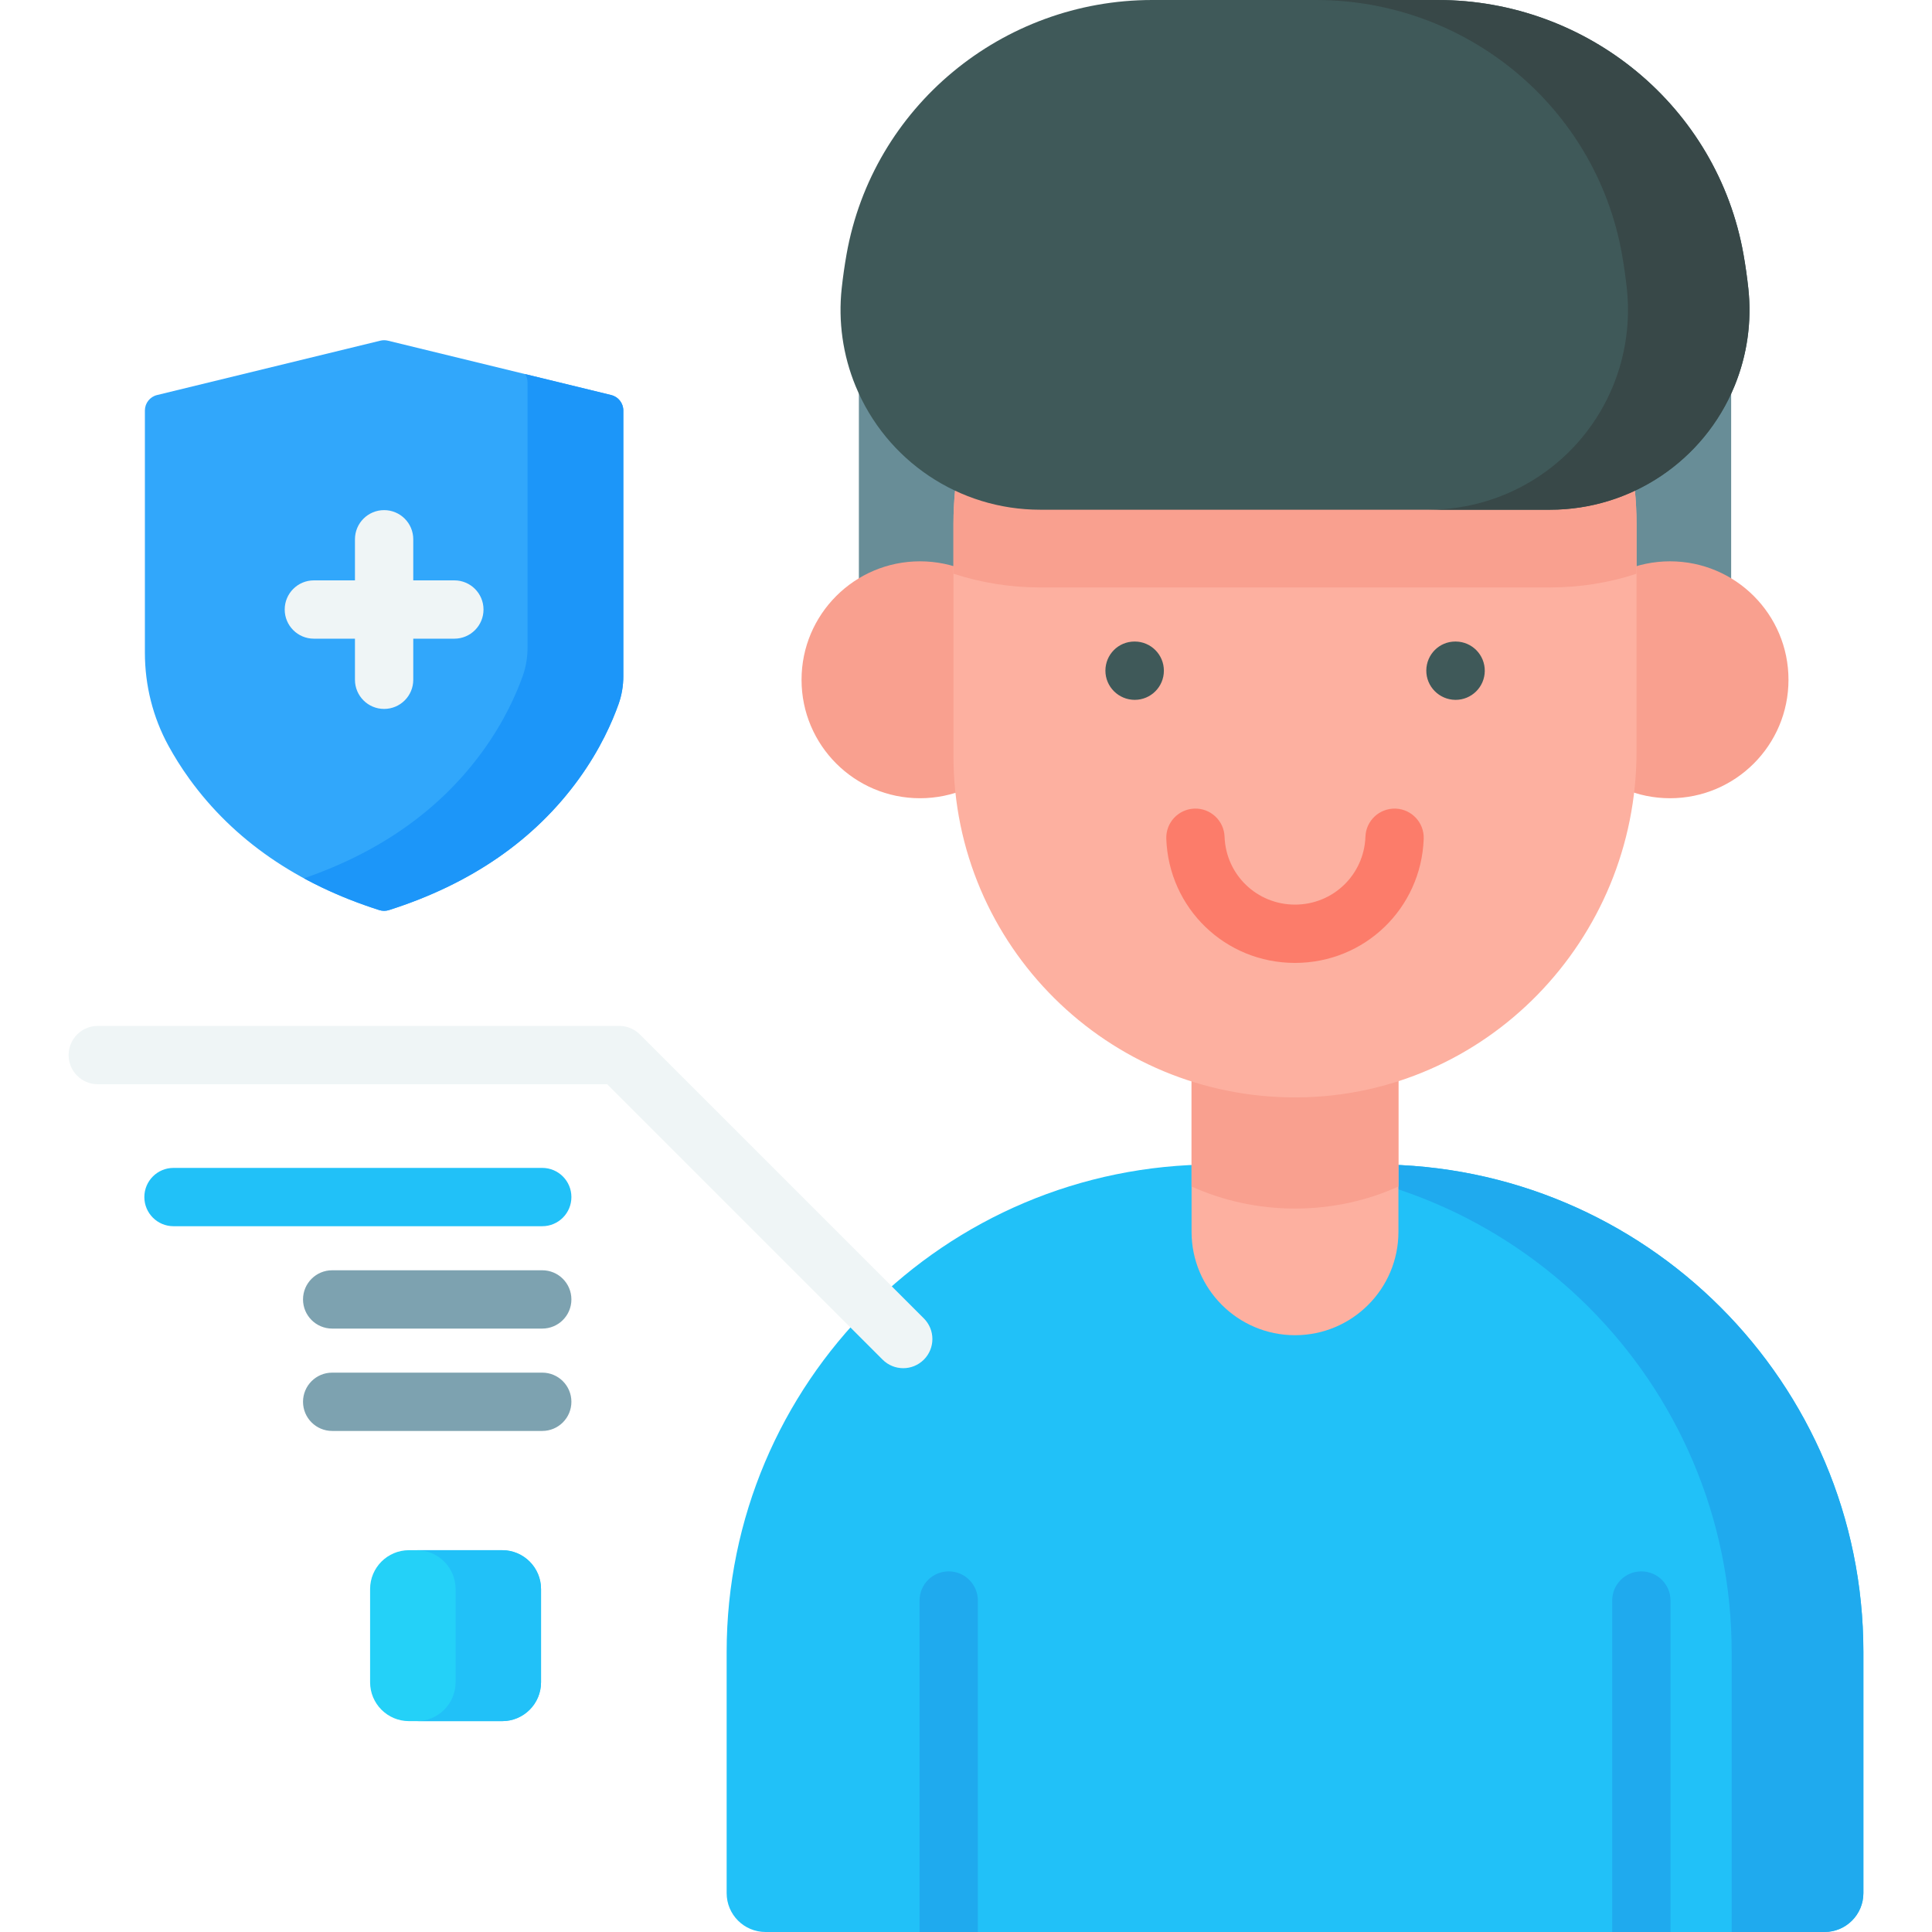
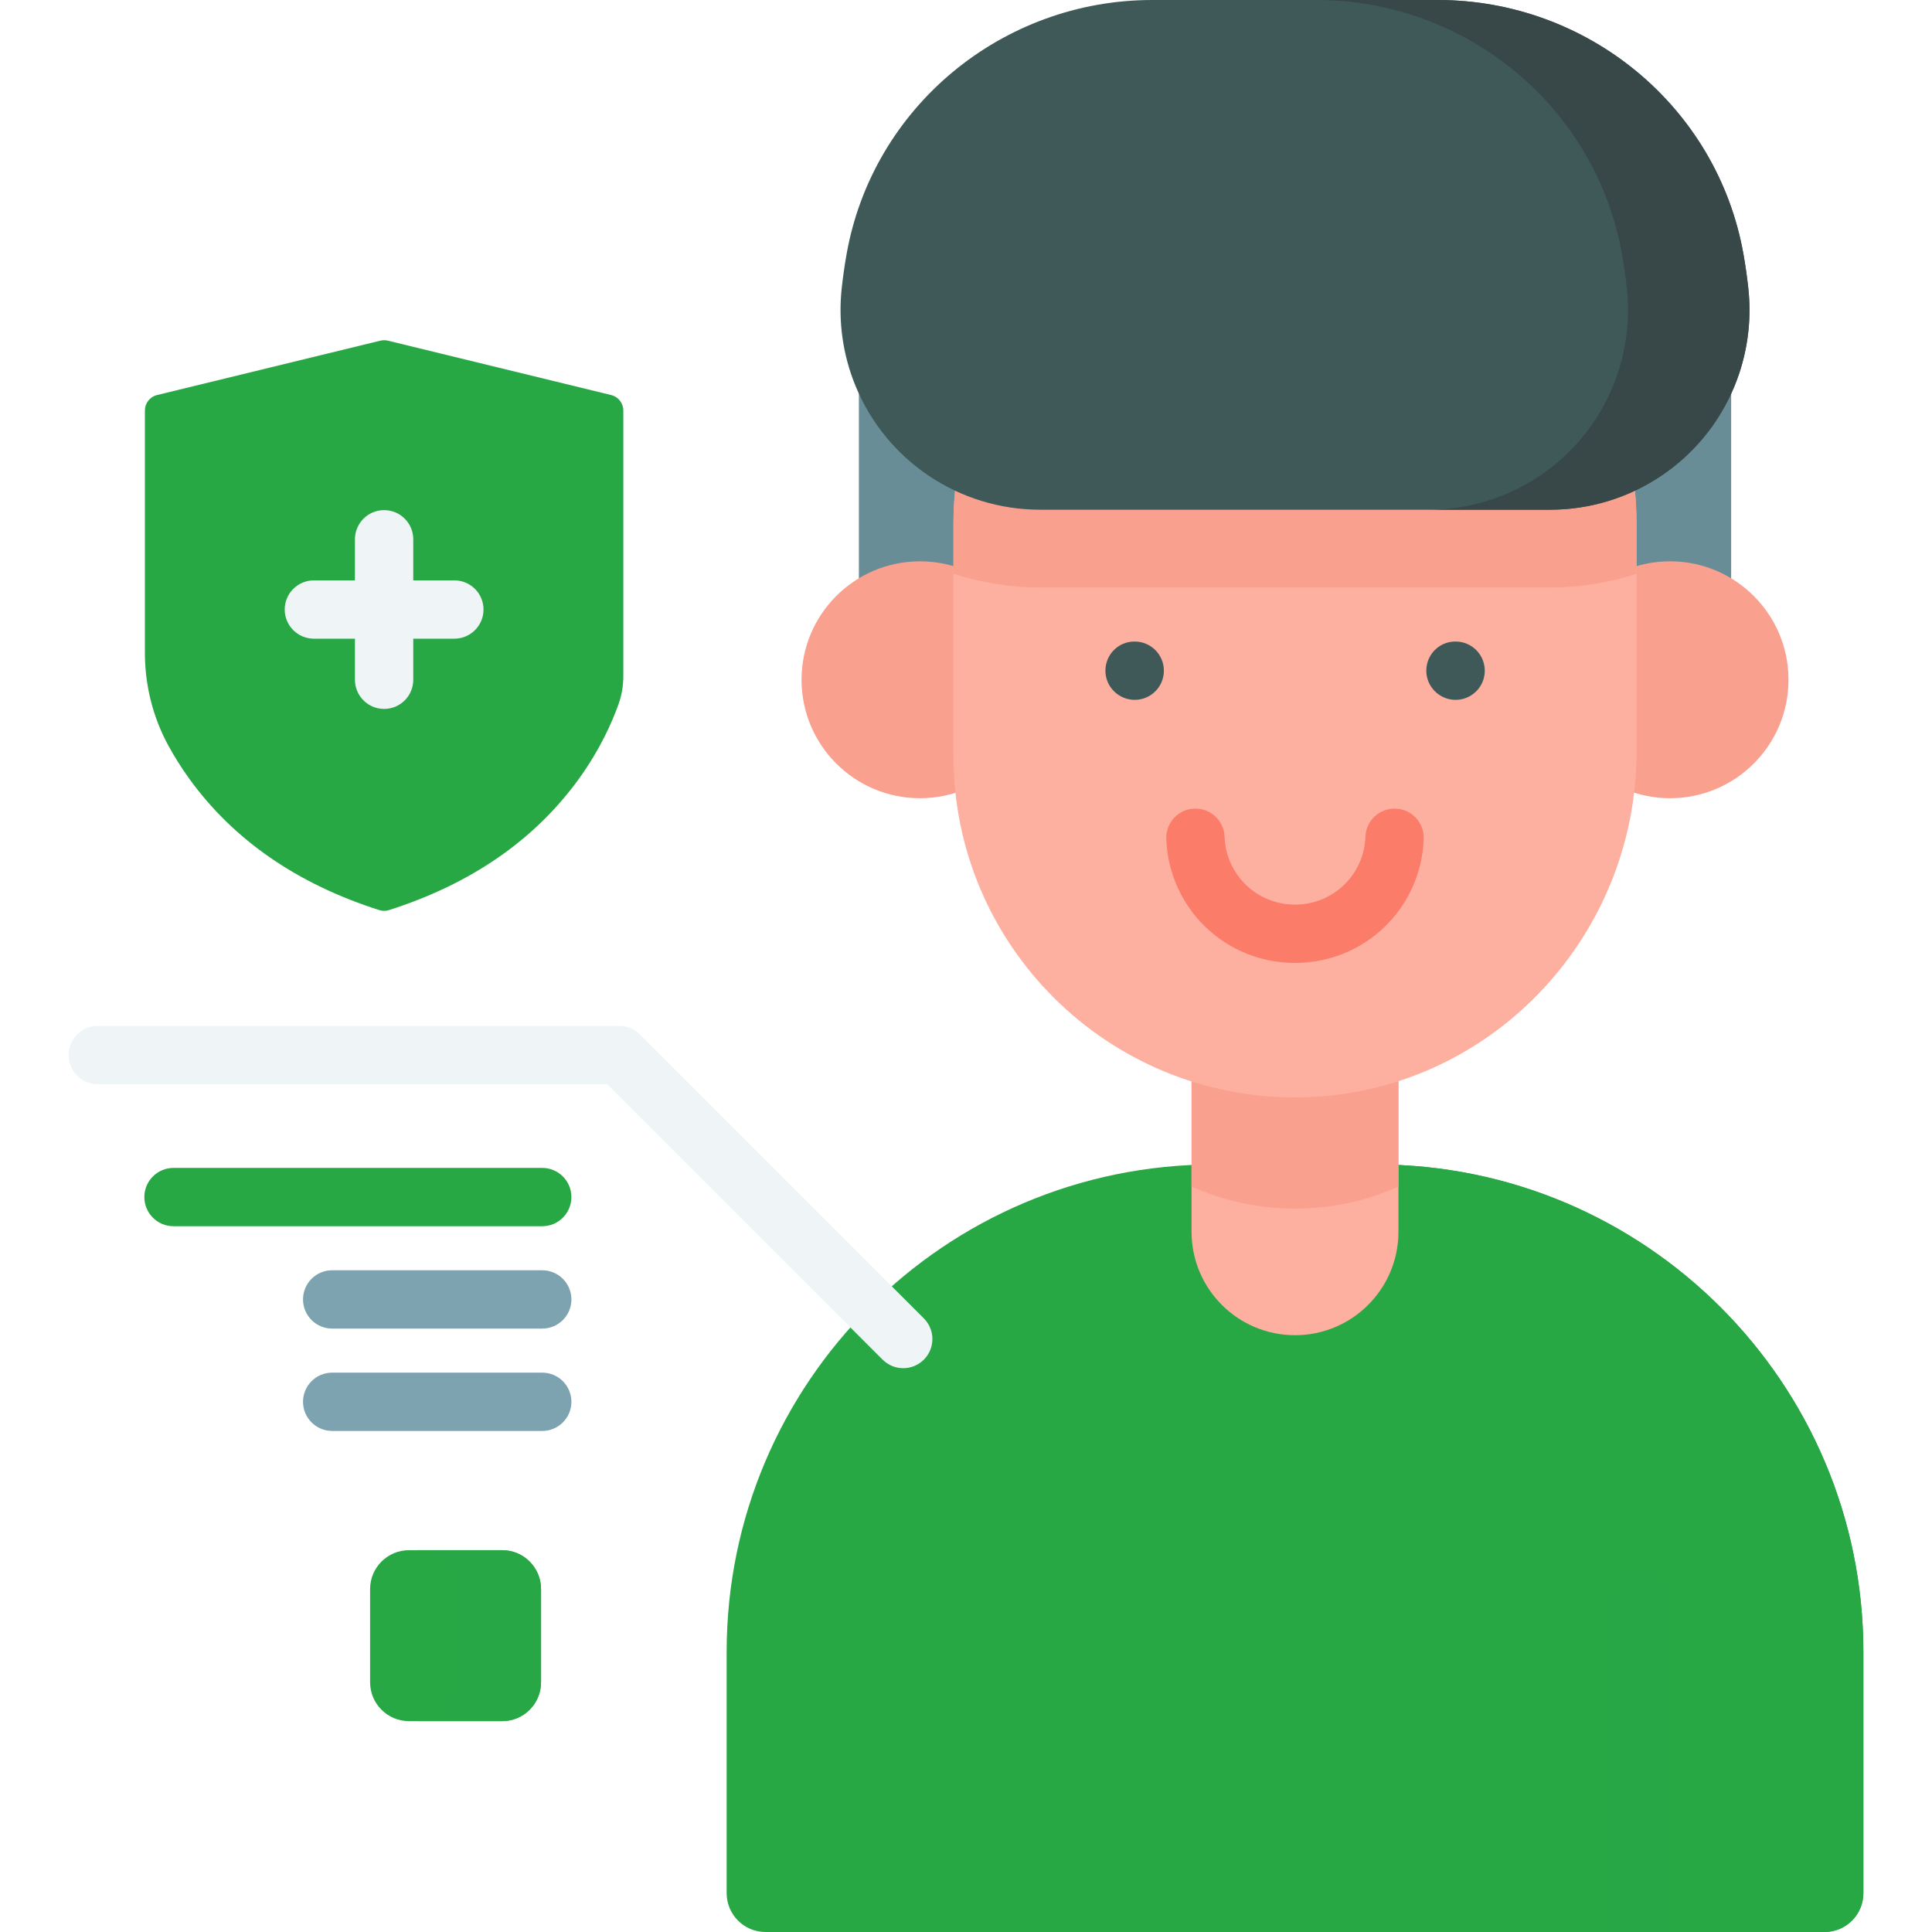
<svg xmlns="http://www.w3.org/2000/svg" id="Capa_1" enable-background="new 0 0 512 512" height="512" viewBox="0 0 512 512" width="512">
  <g>
    <path d="m227.611 86.479h231.164v90.735h-231.164z" fill="#688d97" />
-     <path d="m493.815 437.809v63.889c0 5.69-4.612 10.302-10.302 10.302h-280.641c-5.69 0-10.302-4.612-10.302-10.302v-63.889c0-71.363 57.851-129.215 129.215-129.215h42.815c71.363 0 129.215 57.852 129.215 129.215z" fill="#21c1f8" />
+     <path d="m493.815 437.809v63.889c0 5.69-4.612 10.302-10.302 10.302h-280.641c-5.69 0-10.302-4.612-10.302-10.302v-63.889c0-71.363 57.851-129.215 129.215-129.215h42.815c71.363 0 129.215 57.852 129.215 129.215z" fill="#28a745" />
    <g>
-       <path d="m442.7 424.156v87.844h-15.453v-87.844c0-4.265 3.462-7.726 7.726-7.726 4.266 0 7.727 3.461 7.727 7.726z" fill="#1faaee" />
+       <path d="m442.7 424.156v87.844h-15.453v-87.844c0-4.265 3.462-7.726 7.726-7.726 4.266 0 7.727 3.461 7.727 7.726z" fill="#28a745aa" />
    </g>
    <g>
-       <path d="m259.142 424.156v87.844h-15.453v-87.844c0-4.265 3.451-7.726 7.726-7.726 4.266 0 7.727 3.461 7.727 7.726z" fill="#1faaee" />
+       <path d="m259.142 424.156v87.844h-15.453v-87.844c0-4.265 3.451-7.726 7.726-7.726 4.266 0 7.727 3.461 7.727 7.726z" fill="#28a745" />
    </g>
-     <path d="m493.816 437.813v63.881c0 5.69-4.612 10.302-10.302 10.302h-24.606v-74.183c0-71.366-57.852-129.218-129.208-129.218h34.898c71.365-.001 129.218 57.852 129.218 129.218z" fill="#1faaee" />
+     <path d="m493.816 437.813v63.881c0 5.69-4.612 10.302-10.302 10.302h-24.606v-74.183c0-71.366-57.852-129.218-129.208-129.218h34.898c71.365-.001 129.218 57.852 129.218 129.218z" fill="#28a745" />
    <path d="m370.601 277.67v48.767c0 15.133-12.274 27.406-27.406 27.406-15.144 0-27.418-12.274-27.418-27.406v-48.767z" fill="#fdb0a0" />
    <g fill="#f9a08f">
      <path d="m370.601 277.67v36.77c-8.292 3.743-17.583 5.842-27.406 5.842-9.824 0-19.125-2.099-27.418-5.842v-36.77z" />
      <circle cx="442.575" cy="180.147" r="31.392" />
      <circle cx="243.81" cy="180.147" r="31.392" />
    </g>
    <path d="m433.698 138.882v60.303c0 49.909-39.917 91.257-89.826 91.638-50.3.361-91.195-40.287-91.195-90.505v-61.436c0-49.991 40.535-90.505 90.516-90.505 25.001 0 47.622 10.126 64.001 26.505 16.368 16.389 26.504 39.01 26.504 64z" fill="#fdb0a0" />
    <path d="m433.698 138.882v13.165c-7.262 2.38-14.988 3.636-22.94 3.636h-135.12c-7.952 0-15.678-1.267-22.961-3.647v-13.154c0-49.991 40.535-90.505 90.516-90.505 25.001 0 47.622 10.126 64.001 26.505 16.368 16.389 26.504 39.01 26.504 64z" fill="#f9a08f" />
    <path d="m305.352 0c-39.732 0-74.106 28.304-81.014 67.431-.521 2.952-.948 5.944-1.277 8.97-.956 8.803.301 17.71 3.671 25.899l.012.029c8.154 19.816 27.464 32.751 48.892 32.751h135.125c21.451 0 40.776-12.961 48.916-32.808 3.352-8.174 4.6-17.059 3.648-25.842-.329-3.036-.757-6.037-1.28-8.998-6.908-39.127-41.282-67.432-81.014-67.432z" fill="#3f5959" />
    <path d="m463.633 82.165c0 6.881-1.339 13.711-3.955 20.108-8.138 19.85-27.463 32.809-48.92 32.809h-32.201c21.457 0 40.782-12.959 48.92-32.809 2.616-6.397 3.955-13.226 3.955-20.108 0-1.906-.103-3.822-.309-5.738-.33-3.028-.752-6.037-1.277-8.993-6.912-39.134-41.287-67.431-81.018-67.431h32.201c39.731 0 74.106 28.297 81.018 67.431.525 2.956.948 5.964 1.277 8.993.206 1.916.309 3.832.309 5.738z" fill="#384848" />
-     <path d="m133.079 456.117h-24.697c-5.69 0-10.302-4.612-10.302-10.302v-24.697c0-5.69 4.612-10.302 10.302-10.302h24.697c5.69 0 10.302 4.612 10.302 10.302v24.697c-.001 5.69-4.613 10.302-10.302 10.302z" fill="#24d1f8" />
-     <path d="m143.378 421.116v24.704c0 5.687-4.605 10.302-10.302 10.302h-22.643c5.687 0 10.302-4.615 10.302-10.302v-24.704c0-5.687-4.615-10.302-10.302-10.302h22.643c5.697 0 10.302 4.615 10.302 10.302z" fill="#21c1f8" />
-     <path d="m103.063 241.187c-.824.262-1.714.262-2.538 0-21.716-6.906-38.63-18.584-50.335-34.772-2.212-3.06-4.047-6.034-5.56-8.801-4.127-7.548-6.232-16.035-6.232-24.637v-64.189c0-1.944 1.329-3.636 3.218-4.096l59.18-14.412c.655-.16 1.34-.16 1.995 0l59.18 14.412c1.889.46 3.218 2.152 3.218 4.096v70.42c0 2.521-.424 5.022-1.269 7.397-1.665 4.685-4.85 11.965-10.524 19.811-11.703 16.187-28.617 27.865-50.333 34.771z" fill="#31a7fb" />
-     <path d="m165.185 108.787v70.423c0 2.514-.422 5.017-1.267 7.397-1.659 4.677-4.842 11.96-10.518 19.81-11.703 16.184-28.618 27.866-50.335 34.769-.824.258-1.72.258-2.545 0-7.191-2.287-13.856-5.1-19.975-8.427 20.346-6.995 36.283-18.348 47.46-33.81 5.676-7.85 8.86-15.123 10.528-19.81.845-2.38 1.267-4.883 1.267-7.397v-70.423c0-.793-.216-1.535-.597-2.174l22.767 5.543c1.886.463 3.215 2.152 3.215 4.099z" fill="#1c96f9" />
+     <path d="m133.079 456.117h-24.697c-5.69 0-10.302-4.612-10.302-10.302v-24.697c0-5.69 4.612-10.302 10.302-10.302h24.697c5.69 0 10.302 4.612 10.302 10.302v24.697c-.001 5.69-4.613 10.302-10.302 10.302z" fill="#28a745" />
+     <path d="m143.378 421.116v24.704c0 5.687-4.605 10.302-10.302 10.302h-22.643c5.687 0 10.302-4.615 10.302-10.302v-24.704c0-5.687-4.615-10.302-10.302-10.302h22.643c5.697 0 10.302 4.615 10.302 10.302z" fill="#28a746" />
+     <path d="m103.063 241.187c-.824.262-1.714.262-2.538 0-21.716-6.906-38.63-18.584-50.335-34.772-2.212-3.06-4.047-6.034-5.56-8.801-4.127-7.548-6.232-16.035-6.232-24.637v-64.189c0-1.944 1.329-3.636 3.218-4.096l59.18-14.412c.655-.16 1.34-.16 1.995 0l59.18 14.412c1.889.46 3.218 2.152 3.218 4.096v70.42c0 2.521-.424 5.022-1.269 7.397-1.665 4.685-4.85 11.965-10.524 19.811-11.703 16.187-28.617 27.865-50.333 34.771z" fill="#28a745" />
+     <path d="m165.185 108.787v70.423c0 2.514-.422 5.017-1.267 7.397-1.659 4.677-4.842 11.96-10.518 19.81-11.703 16.184-28.618 27.866-50.335 34.769-.824.258-1.72.258-2.545 0-7.191-2.287-13.856-5.1-19.975-8.427 20.346-6.995 36.283-18.348 47.46-33.81 5.676-7.85 8.86-15.123 10.528-19.81.845-2.38 1.267-4.883 1.267-7.397v-70.423c0-.793-.216-1.535-.597-2.174l22.767 5.543c1.886.463 3.215 2.152 3.215 4.099z" fill="#28a74500" />
    <g>
      <path d="m385.844 170.016-.088-.001c-.03-.001-.06-.001-.091-.001-4.224 0-7.632 3.401-7.68 7.638-.049 4.267 3.413 7.767 7.681 7.815.03.001.06.001.091.001 4.225 0 7.675-3.401 7.723-7.638.05-4.267-3.368-7.766-7.636-7.814z" fill="#3f5959" />
      <path d="m300.715 170.015h-.086c-4.268 0-7.684 3.459-7.684 7.726 0 4.268 3.502 7.726 7.77 7.726s7.726-3.459 7.726-7.726c.001-4.267-3.458-7.726-7.726-7.726z" fill="#3f5959" />
      <path d="m169.581 274.145c-1.45-1.449-3.414-2.263-5.464-2.263h-138.206c-4.268 0-7.726 3.459-7.726 7.726s3.459 7.726 7.726 7.726h135.006l72.985 72.987c1.509 1.508 3.486 2.263 5.464 2.263 1.977 0 3.955-.755 5.464-2.263 3.017-3.018 3.017-7.909 0-10.928z" fill="#eff5f6" />
-       <path d="m143.701 309.507h-97.722c-4.268 0-7.726 3.459-7.726 7.726s3.459 7.726 7.726 7.726h97.722c4.268 0 7.726-3.459 7.726-7.726s-3.458-7.726-7.726-7.726z" fill="#21c1f8" />
+       <path d="m143.701 309.507h-97.722c-4.268 0-7.726 3.459-7.726 7.726s3.459 7.726 7.726 7.726h97.722c4.268 0 7.726-3.459 7.726-7.726s-3.458-7.726-7.726-7.726z" fill="#28a745" />
      <path d="m143.701 336.636h-55.671c-4.268 0-7.726 3.459-7.726 7.726s3.459 7.726 7.726 7.726h55.671c4.268 0 7.726-3.459 7.726-7.726s-3.458-7.726-7.726-7.726z" fill="#7da2b0" />
      <path d="m143.701 363.764h-55.671c-4.268 0-7.726 3.459-7.726 7.726s3.459 7.726 7.726 7.726h55.671c4.268 0 7.726-3.459 7.726-7.726s-3.458-7.726-7.726-7.726z" fill="#7da2b0" />
      <path d="m83.177 169.257h10.89v10.89c0 4.268 3.459 7.726 7.726 7.726 4.268 0 7.726-3.459 7.726-7.726v-10.89h10.89c4.268 0 7.726-3.459 7.726-7.726s-3.459-7.726-7.726-7.726h-10.89v-10.89c0-4.268-3.459-7.726-7.726-7.726-4.268 0-7.726 3.459-7.726 7.726v10.89h-10.89c-4.268 0-7.726 3.459-7.726 7.726s3.459 7.726 7.726 7.726z" fill="#eff5f6" />
      <path d="m369.854 214.291c-4.277-.142-7.846 3.178-8 7.443-.364 10.092-8.563 17.997-18.666 17.997-10.104 0-18.303-7.904-18.666-17.996-.153-4.265-3.737-7.602-7.999-7.444-4.265.154-7.598 3.735-7.444 7.999.664 18.445 15.646 32.893 34.109 32.893 18.461 0 33.444-14.448 34.109-32.892.154-4.265-3.178-7.846-7.443-8z" fill="#fc7c6a" />
    </g>
  </g>
</svg>
